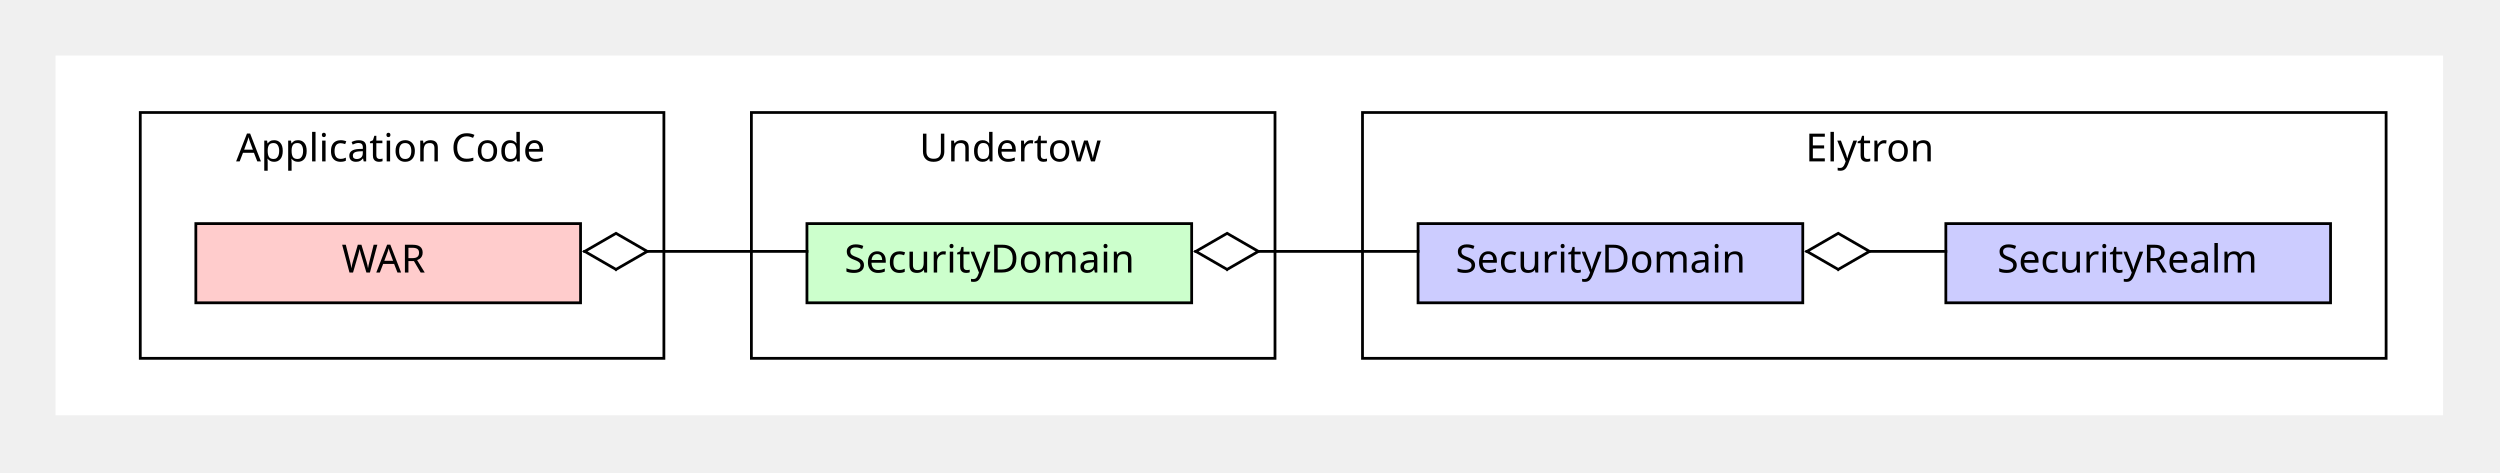
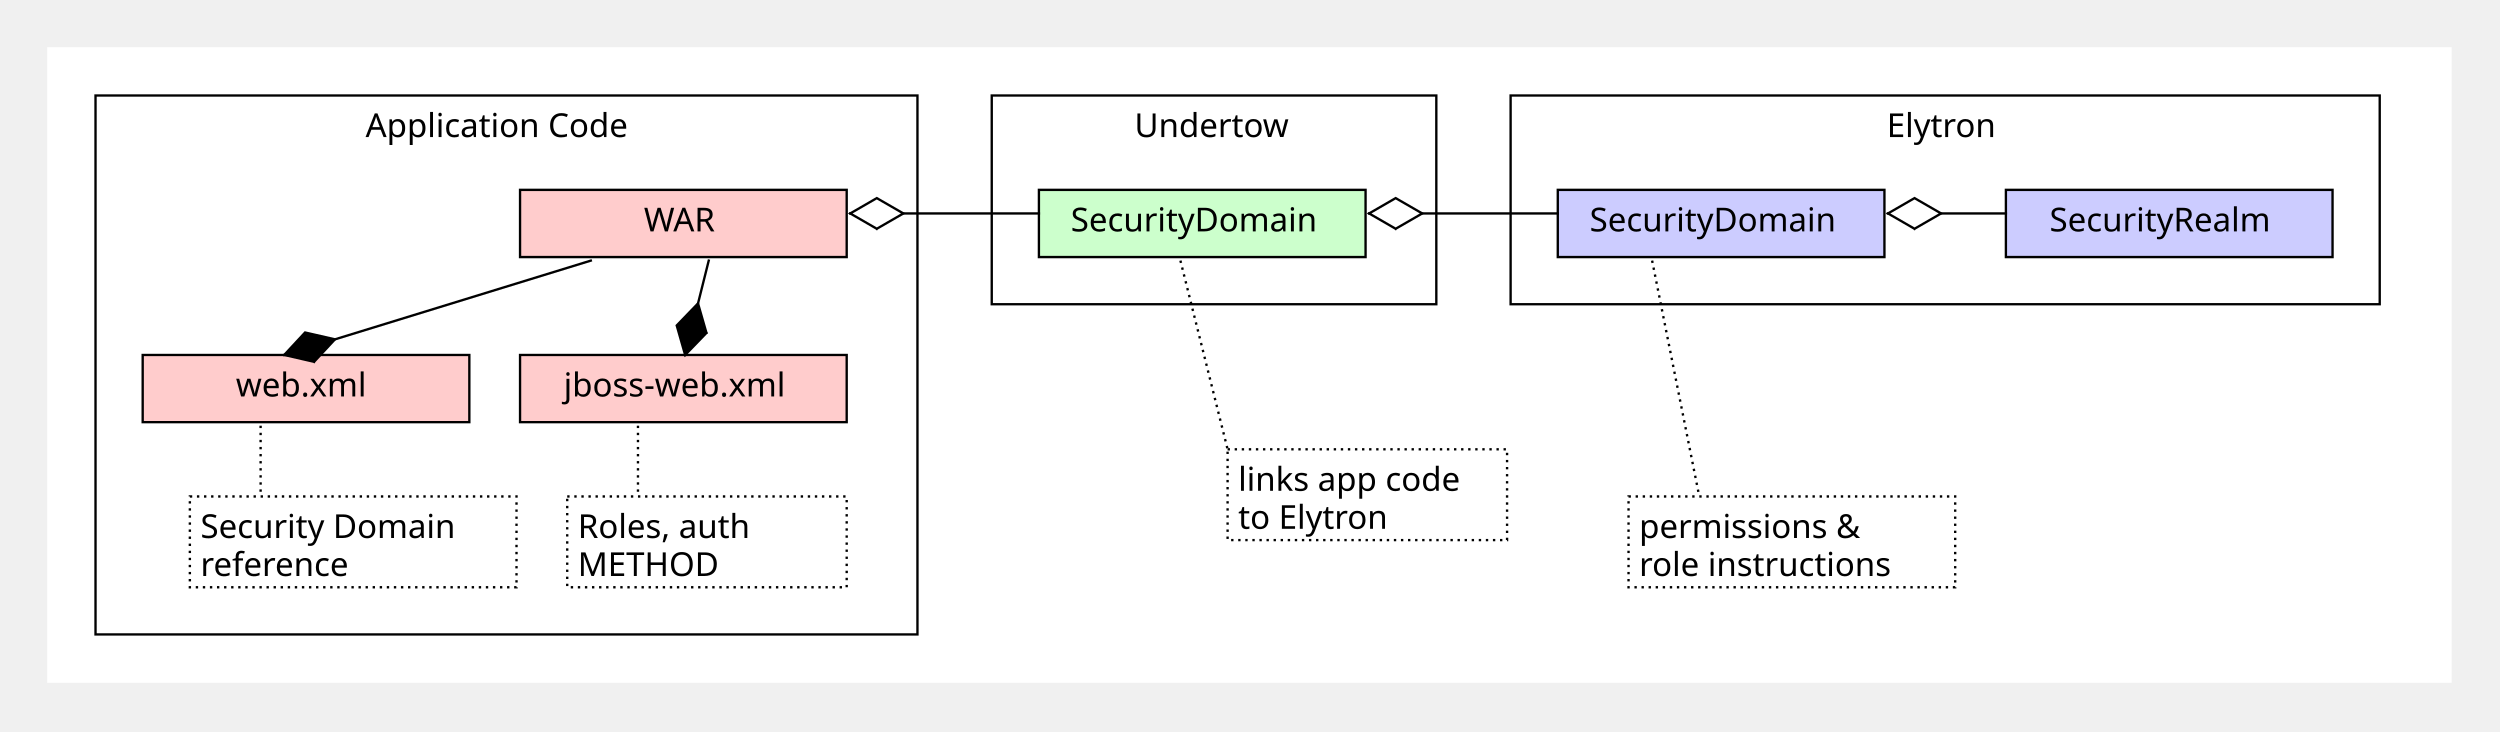
- <svg xmlns="http://www.w3.org/2000/svg" fill-opacity="1" color-rendering="auto" color-interpolation="auto" text-rendering="auto" stroke="black" stroke-linecap="square" width="900" stroke-miterlimit="10" shape-rendering="auto" stroke-opacity="1" fill="black" stroke-dasharray="none" font-weight="normal" stroke-width="1" viewBox="560 360 900 170" height="170" font-family="'Dialog'" font-style="normal" stroke-linejoin="miter" font-size="12px" stroke-dashoffset="0" image-rendering="auto">
+ <svg xmlns="http://www.w3.org/2000/svg" fill-opacity="1" color-rendering="auto" color-interpolation="auto" text-rendering="auto" stroke="black" stroke-linecap="square" width="1060" stroke-miterlimit="10" shape-rendering="auto" stroke-opacity="1" fill="black" stroke-dasharray="none" font-weight="normal" stroke-width="1" viewBox="370 470 1060 310" height="310" font-family="'Dialog'" font-style="normal" stroke-linejoin="miter" font-size="12px" stroke-dashoffset="0" image-rendering="auto">
  <defs id="genericDefs" />
  <g>
    <defs id="defs1">
      <clipPath clipPathUnits="userSpaceOnUse" id="clipPath1">
        <path d="M0 0 L2147483647 0 L2147483647 2147483647 L0 2147483647 L0 0 Z" />
      </clipPath>
      <clipPath clipPathUnits="userSpaceOnUse" id="clipPath2">
-         <path d="M0 0 L0 130 L860 130 L860 0 Z" />
+         <path d="M0 0 L0 270 L1020 270 L1020 0 Z" />
      </clipPath>
      <clipPath clipPathUnits="userSpaceOnUse" id="clipPath3">
+         <path d="M0 0 L0 40 L140 40 L140 0 Z" />
+       </clipPath>
+       <clipPath clipPathUnits="userSpaceOnUse" id="clipPath4">
+         <path d="M0 0 L0 40 L120 40 L120 0 Z" />
+       </clipPath>
+       <clipPath clipPathUnits="userSpaceOnUse" id="clipPath5">
        <path d="M0 0 L0 30 L140 30 L140 0 Z" />
      </clipPath>
-       <clipPath clipPathUnits="userSpaceOnUse" id="clipPath4">
+       <clipPath clipPathUnits="userSpaceOnUse" id="clipPath6">
        <path d="M0 0 L0 90 L190 90 L190 0 Z" />
      </clipPath>
-       <clipPath clipPathUnits="userSpaceOnUse" id="clipPath5">
+       <clipPath clipPathUnits="userSpaceOnUse" id="clipPath7">
+         <path d="M0 0 L0 230 L350 230 L350 0 Z" />
+       </clipPath>
+       <clipPath clipPathUnits="userSpaceOnUse" id="clipPath8">
        <path d="M0 0 L0 90 L370 90 L370 0 Z" />
      </clipPath>
-       <clipPath clipPathUnits="userSpaceOnUse" id="clipPath6">
+       <clipPath clipPathUnits="userSpaceOnUse" id="clipPath9">
+         <path d="M0 0 L0 60 L30 60 L30 0 Z" />
+       </clipPath>
+       <clipPath clipPathUnits="userSpaceOnUse" id="clipPath10">
+         <path d="M0 0 L0 70 L40 70 L40 0 Z" />
+       </clipPath>
+       <clipPath clipPathUnits="userSpaceOnUse" id="clipPath11">
+         <path d="M0 0 L0 130 L50 130 L50 0 Z" />
+       </clipPath>
+       <clipPath clipPathUnits="userSpaceOnUse" id="clipPath12">
+         <path d="M0 0 L0 110 L50 110 L50 0 Z" />
+       </clipPath>
+       <clipPath clipPathUnits="userSpaceOnUse" id="clipPath13">
+         <path d="M0 0 L0 70 L160 70 L160 0 Z" />
+       </clipPath>
+       <clipPath clipPathUnits="userSpaceOnUse" id="clipPath14">
        <path d="M0 0 L0 30 L110 30 L110 0 Z" />
      </clipPath>
-       <clipPath clipPathUnits="userSpaceOnUse" id="clipPath7">
+       <clipPath clipPathUnits="userSpaceOnUse" id="clipPath15">
        <path d="M0 0 L0 30 L80 30 L80 0 Z" />
      </clipPath>
    </defs>
-     <g fill="white" transform="translate(580,380)" stroke="white">
-       <rect x="0.5" width="858.5" height="128.5" y="0.5" clip-path="url(#clipPath2)" stroke="none" />
-       <rect fill="none" x="0.5" width="858.5" height="128.5" y="0.5" clip-path="url(#clipPath2)" />
+     <g fill="white" transform="translate(390,490)" stroke="white">
+       <rect x="0.5" width="1018.5" height="268.5" y="0.5" clip-path="url(#clipPath2)" stroke="none" />
+       <rect fill="none" x="0.5" width="1018.5" height="268.5" y="0.5" clip-path="url(#clipPath2)" />
    </g>
-     <g fill="rgb(255,0,0)" fill-opacity="0.2" transform="translate(630,440)" stroke-opacity="0.2" stroke="rgb(255,0,0)">
-       <rect x="0.5" width="138.5" height="28.5" y="0.5" clip-path="url(#clipPath3)" stroke="none" />
+     <g fill="rgb(255,255,255)" fill-opacity="0" transform="translate(450,680)" stroke-opacity="0" stroke="rgb(255,255,255)">
+       <rect x="0.5" width="138.5" height="38.5" y="0.5" clip-path="url(#clipPath3)" stroke="none" />
    </g>
-     <g transform="translate(630,440)">
-       <rect fill="none" x="0.5" width="138.5" height="28.5" y="0.5" clip-path="url(#clipPath3)" />
-       <text x="53" font-size="14px" y="18.109" clip-path="url(#clipPath3)" font-family="sans-serif" stroke="none" xml:space="preserve">WAR</text>
+     <g stroke-dasharray="1,2" stroke-miterlimit="5" transform="translate(450,680)" stroke-linecap="butt">
+       <rect fill="none" x="0.5" width="138.5" height="38.5" y="0.5" clip-path="url(#clipPath3)" />
+       <text x="5" font-size="14px" y="18.109" clip-path="url(#clipPath3)" font-family="sans-serif" stroke="none" xml:space="preserve">Security Domain</text>
+       <text x="5" font-size="14px" y="34.219" clip-path="url(#clipPath3)" font-family="sans-serif" stroke="none" xml:space="preserve">reference</text>
    </g>
-     <g fill="rgb(0,255,0)" fill-opacity="0.2" transform="translate(850,440)" stroke-opacity="0.2" stroke="rgb(0,255,0)">
-       <rect x="0.5" width="138.5" height="28.5" y="0.5" clip-path="url(#clipPath3)" stroke="none" />
+     <g fill="rgb(255,255,255)" fill-opacity="0" transform="translate(610,680)" stroke-opacity="0" stroke="rgb(255,255,255)">
+       <rect x="0.5" width="118.5" height="38.5" y="0.5" clip-path="url(#clipPath4)" stroke="none" />
    </g>
-     <g transform="translate(850,440)">
-       <rect fill="none" x="0.5" width="138.5" height="28.5" y="0.5" clip-path="url(#clipPath3)" />
-       <text x="14" font-size="14px" y="18.109" clip-path="url(#clipPath3)" font-family="sans-serif" stroke="none" xml:space="preserve">SecurityDomain</text>
+     <g stroke-dasharray="1,2" stroke-miterlimit="5" transform="translate(610,680)" stroke-linecap="butt">
+       <rect fill="none" x="0.5" width="118.5" height="38.5" y="0.5" clip-path="url(#clipPath4)" />
+       <text x="5" font-size="14px" y="18.109" clip-path="url(#clipPath4)" font-family="sans-serif" stroke="none" xml:space="preserve">Roles, auth</text>
+       <text x="5" font-size="14px" y="34.219" clip-path="url(#clipPath4)" font-family="sans-serif" stroke="none" xml:space="preserve">METHOD</text>
    </g>
-     <g fill="rgb(0,0,255)" fill-opacity="0.2" transform="translate(1070,440)" stroke-opacity="0.2" stroke="rgb(0,0,255)">
-       <rect x="0.5" width="138.5" height="28.5" y="0.5" clip-path="url(#clipPath3)" stroke="none" />
+     <g fill="rgb(255,255,255)" fill-opacity="0" transform="translate(1060,680)" stroke-opacity="0" stroke="rgb(255,255,255)">
+       <rect x="0.5" width="138.5" height="38.5" y="0.5" clip-path="url(#clipPath3)" stroke="none" />
    </g>
-     <g transform="translate(1070,440)">
-       <rect fill="none" x="0.5" width="138.5" height="28.5" y="0.5" clip-path="url(#clipPath3)" />
-       <text x="14" font-size="14px" y="18.109" clip-path="url(#clipPath3)" font-family="sans-serif" stroke="none" xml:space="preserve">SecurityDomain</text>
+     <g stroke-dasharray="1,2" stroke-miterlimit="5" transform="translate(1060,680)" stroke-linecap="butt">
+       <rect fill="none" x="0.5" width="138.5" height="38.5" y="0.5" clip-path="url(#clipPath3)" />
+       <text x="5" font-size="14px" y="18.109" clip-path="url(#clipPath3)" font-family="sans-serif" stroke="none" xml:space="preserve">permissions &amp;</text>
+       <text x="5" font-size="14px" y="34.219" clip-path="url(#clipPath3)" font-family="sans-serif" stroke="none" xml:space="preserve">role instructions</text>
    </g>
-     <g fill="rgb(0,0,255)" fill-opacity="0.2" transform="translate(1260,440)" stroke-opacity="0.2" stroke="rgb(0,0,255)">
-       <rect x="0.5" width="138.5" height="28.5" y="0.5" clip-path="url(#clipPath3)" stroke="none" />
+     <g fill="rgb(255,255,255)" fill-opacity="0" transform="translate(890,660)" stroke-opacity="0" stroke="rgb(255,255,255)">
+       <rect x="0.5" width="118.5" height="38.5" y="0.5" clip-path="url(#clipPath4)" stroke="none" />
    </g>
-     <g transform="translate(1260,440)">
-       <rect fill="none" x="0.5" width="138.5" height="28.5" y="0.5" clip-path="url(#clipPath3)" />
-       <text x="19" font-size="14px" y="18.109" clip-path="url(#clipPath3)" font-family="sans-serif" stroke="none" xml:space="preserve">SecurityRealm</text>
+     <g stroke-dasharray="1,2" stroke-miterlimit="5" transform="translate(890,660)" stroke-linecap="butt">
+       <rect fill="none" x="0.5" width="118.5" height="38.5" y="0.5" clip-path="url(#clipPath4)" />
+       <text x="5" font-size="14px" y="18.109" clip-path="url(#clipPath4)" font-family="sans-serif" stroke="none" xml:space="preserve">links app code</text>
+       <text x="5" font-size="14px" y="34.219" clip-path="url(#clipPath4)" font-family="sans-serif" stroke="none" xml:space="preserve">to Elytron</text>
    </g>
-     <g fill="rgb(255,255,255)" fill-opacity="0" transform="translate(830,400)" stroke-opacity="0" stroke="rgb(255,255,255)">
-       <rect x="0.5" width="188.5" height="88.5" y="0.5" clip-path="url(#clipPath4)" stroke="none" />
+     <g fill="rgb(255,0,0)" fill-opacity="0.2" transform="translate(590,620)" stroke-opacity="0.2" stroke="rgb(255,0,0)">
+       <rect x="0.5" width="138.5" height="28.5" y="0.5" clip-path="url(#clipPath5)" stroke="none" />
    </g>
-     <g transform="translate(830,400)">
-       <rect fill="none" x="0.5" width="188.5" height="88.5" y="0.5" clip-path="url(#clipPath4)" />
-       <text x="61" font-size="14px" y="18.109" clip-path="url(#clipPath4)" font-family="sans-serif" stroke="none" xml:space="preserve">Undertow</text>
+     <g transform="translate(590,620)">
+       <rect fill="none" x="0.5" width="138.5" height="28.5" y="0.5" clip-path="url(#clipPath5)" />
+       <text x="19" font-size="14px" y="18.109" clip-path="url(#clipPath5)" font-family="sans-serif" stroke="none" xml:space="preserve">jboss-web.xml</text>
    </g>
-     <g fill="rgb(255,255,255)" fill-opacity="0" transform="translate(610,400)" stroke-opacity="0" stroke="rgb(255,255,255)">
-       <rect x="0.5" width="188.5" height="88.5" y="0.5" clip-path="url(#clipPath4)" stroke="none" />
+     <g fill="rgb(255,0,0)" fill-opacity="0.2" transform="translate(430,620)" stroke-opacity="0.2" stroke="rgb(255,0,0)">
+       <rect x="0.5" width="138.5" height="28.5" y="0.5" clip-path="url(#clipPath5)" stroke="none" />
    </g>
-     <g transform="translate(610,400)">
-       <rect fill="none" x="0.5" width="188.5" height="88.5" y="0.5" clip-path="url(#clipPath4)" />
-       <text x="35" font-size="14px" y="18.109" clip-path="url(#clipPath4)" font-family="sans-serif" stroke="none" xml:space="preserve">Application Code</text>
+     <g transform="translate(430,620)">
+       <rect fill="none" x="0.5" width="138.5" height="28.5" y="0.5" clip-path="url(#clipPath5)" />
+       <text x="40" font-size="14px" y="18.109" clip-path="url(#clipPath5)" font-family="sans-serif" stroke="none" xml:space="preserve">web.xml</text>
    </g>
-     <g fill="rgb(255,255,255)" fill-opacity="0" transform="translate(1050,400)" stroke-opacity="0" stroke="rgb(255,255,255)">
-       <rect x="0.5" width="368.5" height="88.5" y="0.5" clip-path="url(#clipPath5)" stroke="none" />
+     <g fill="rgb(255,0,0)" fill-opacity="0.2" transform="translate(590,550)" stroke-opacity="0.2" stroke="rgb(255,0,0)">
+       <rect x="0.5" width="138.5" height="28.5" y="0.5" clip-path="url(#clipPath5)" stroke="none" />
    </g>
-     <g transform="translate(1050,400)">
-       <rect fill="none" x="0.5" width="368.5" height="88.5" y="0.5" clip-path="url(#clipPath5)" />
-       <text x="160" font-size="14px" y="18.109" clip-path="url(#clipPath5)" font-family="sans-serif" stroke="none" xml:space="preserve">Elytron</text>
+     <g transform="translate(590,550)">
+       <rect fill="none" x="0.5" width="138.5" height="28.5" y="0.5" clip-path="url(#clipPath5)" />
+       <text x="53" font-size="14px" y="18.109" clip-path="url(#clipPath5)" font-family="sans-serif" stroke="none" xml:space="preserve">WAR</text>
    </g>
-     <g transform="translate(760,440)">
-       <path fill="none" d="M10.5 10.5 L90.5 10.5" clip-path="url(#clipPath6)" />
-       <path fill="white" d="M21.758 17 L10.5 10.5 L21.758 4 L33.017 10.5 L21.758 17" clip-path="url(#clipPath6)" stroke="none" />
-       <path fill="none" d="M21.758 17 L10.5 10.5 L21.758 4 L33.017 10.5 L21.758 17" clip-path="url(#clipPath6)" />
+     <g fill="rgb(0,255,0)" fill-opacity="0.2" transform="translate(810,550)" stroke-opacity="0.2" stroke="rgb(0,255,0)">
+       <rect x="0.5" width="138.5" height="28.5" y="0.5" clip-path="url(#clipPath5)" stroke="none" />
    </g>
-     <g transform="translate(980,440)">
-       <path fill="none" d="M10.5 10.5 L90.5 10.5" clip-path="url(#clipPath6)" />
-       <path fill="white" d="M21.758 17 L10.5 10.5 L21.758 4 L33.017 10.5 L21.758 17" clip-path="url(#clipPath6)" stroke="none" />
-       <path fill="none" d="M21.758 17 L10.5 10.5 L21.758 4 L33.017 10.5 L21.758 17" clip-path="url(#clipPath6)" />
+     <g transform="translate(810,550)">
+       <rect fill="none" x="0.5" width="138.5" height="28.5" y="0.5" clip-path="url(#clipPath5)" />
+       <text x="14" font-size="14px" y="18.109" clip-path="url(#clipPath5)" font-family="sans-serif" stroke="none" xml:space="preserve">SecurityDomain</text>
    </g>
-     <g transform="translate(1200,440)">
-       <path fill="none" d="M10.5 10.5 L60.5 10.5" clip-path="url(#clipPath7)" />
-       <path fill="white" d="M21.758 17 L10.5 10.5 L21.758 4 L33.017 10.5 L21.758 17" clip-path="url(#clipPath7)" stroke="none" />
-       <path fill="none" d="M21.758 17 L10.5 10.5 L21.758 4 L33.017 10.5 L21.758 17" clip-path="url(#clipPath7)" />
+     <g fill="rgb(0,0,255)" fill-opacity="0.2" transform="translate(1030,550)" stroke-opacity="0.2" stroke="rgb(0,0,255)">
+       <rect x="0.5" width="138.5" height="28.5" y="0.5" clip-path="url(#clipPath5)" stroke="none" />
+     </g>
+     <g transform="translate(1030,550)">
+       <rect fill="none" x="0.5" width="138.5" height="28.5" y="0.5" clip-path="url(#clipPath5)" />
+       <text x="14" font-size="14px" y="18.109" clip-path="url(#clipPath5)" font-family="sans-serif" stroke="none" xml:space="preserve">SecurityDomain</text>
+     </g>
+     <g fill="rgb(0,0,255)" fill-opacity="0.2" transform="translate(1220,550)" stroke-opacity="0.2" stroke="rgb(0,0,255)">
+       <rect x="0.5" width="138.5" height="28.5" y="0.5" clip-path="url(#clipPath5)" stroke="none" />
+     </g>
+     <g transform="translate(1220,550)">
+       <rect fill="none" x="0.5" width="138.5" height="28.5" y="0.5" clip-path="url(#clipPath5)" />
+       <text x="19" font-size="14px" y="18.109" clip-path="url(#clipPath5)" font-family="sans-serif" stroke="none" xml:space="preserve">SecurityRealm</text>
+     </g>
+     <g fill="rgb(255,255,255)" fill-opacity="0" transform="translate(790,510)" stroke-opacity="0" stroke="rgb(255,255,255)">
+       <rect x="0.5" width="188.5" height="88.5" y="0.5" clip-path="url(#clipPath6)" stroke="none" />
+     </g>
+     <g transform="translate(790,510)">
+       <rect fill="none" x="0.5" width="188.5" height="88.5" y="0.5" clip-path="url(#clipPath6)" />
+       <text x="61" font-size="14px" y="18.109" clip-path="url(#clipPath6)" font-family="sans-serif" stroke="none" xml:space="preserve">Undertow</text>
+     </g>
+     <g fill="rgb(255,255,255)" fill-opacity="0" transform="translate(410,510)" stroke-opacity="0" stroke="rgb(255,255,255)">
+       <rect x="0.5" width="348.5" height="228.5" y="0.5" clip-path="url(#clipPath7)" stroke="none" />
+     </g>
+     <g transform="translate(410,510)">
+       <rect fill="none" x="0.5" width="348.5" height="228.5" y="0.5" clip-path="url(#clipPath7)" />
+       <text x="115" font-size="14px" y="18.109" clip-path="url(#clipPath7)" font-family="sans-serif" stroke="none" xml:space="preserve">Application Code</text>
+     </g>
+     <g fill="rgb(255,255,255)" fill-opacity="0" transform="translate(1010,510)" stroke-opacity="0" stroke="rgb(255,255,255)">
+       <rect x="0.5" width="368.5" height="88.5" y="0.5" clip-path="url(#clipPath8)" stroke="none" />
+     </g>
+     <g transform="translate(1010,510)">
+       <rect fill="none" x="0.5" width="368.5" height="88.5" y="0.5" clip-path="url(#clipPath8)" />
+       <text x="160" font-size="14px" y="18.109" clip-path="url(#clipPath8)" font-family="sans-serif" stroke="none" xml:space="preserve">Elytron</text>
+     </g>
+     <g stroke-dasharray="1,2" stroke-miterlimit="5" transform="translate(470,640)" stroke-linecap="butt">
+       <path fill="none" d="M10.5 10.5 L10.5 40.5" clip-path="url(#clipPath9)" />
+     </g>
+     <g stroke-dasharray="1,2" stroke-miterlimit="5" transform="translate(630,640)" stroke-linecap="butt">
+       <path fill="none" d="M10.5 10.5 L10.5 40.5" clip-path="url(#clipPath9)" />
+     </g>
+     <g transform="translate(650,570)">
+       <path fill="none" d="M10.5 50.5 L20.5 10.5" clip-path="url(#clipPath10)" />
+       <path d="M19.537 41.154 L10.5 50.5 L6.925 38.001 L15.961 28.656 L19.537 41.154" clip-path="url(#clipPath10)" stroke="none" />
+       <path fill="none" d="M19.537 41.154 L10.5 50.5 L6.925 38.001 L15.961 28.656 L19.537 41.154" clip-path="url(#clipPath10)" />
+     </g>
+     <g stroke-dasharray="1,2" stroke-miterlimit="5" transform="translate(1060,570)" stroke-linecap="butt">
+       <path fill="none" d="M10.5 10.5 L30.5 110.5" clip-path="url(#clipPath11)" />
+     </g>
+     <g stroke-dasharray="1,2" stroke-miterlimit="5" transform="translate(860,570)" stroke-linecap="butt">
+       <path fill="none" d="M10.5 10.5 L30.5 90.5" clip-path="url(#clipPath12)" />
+     </g>
+     <g transform="translate(480,570)">
+       <path fill="none" d="M10.5 50.5 L140.5 10.5" clip-path="url(#clipPath13)" />
+       <path d="M23.172 53.402 L10.5 50.5 L19.349 40.977 L32.021 43.878 L23.172 53.402" clip-path="url(#clipPath13)" stroke="none" />
+       <path fill="none" d="M23.172 53.402 L10.5 50.5 L19.349 40.977 L32.021 43.878 L23.172 53.402" clip-path="url(#clipPath13)" />
+     </g>
+     <g transform="translate(720,550)">
+       <path fill="none" d="M10.5 10.5 L90.5 10.5" clip-path="url(#clipPath14)" />
+       <path fill="white" d="M21.758 17 L10.5 10.5 L21.758 4 L33.017 10.5 L21.758 17" clip-path="url(#clipPath14)" stroke="none" />
+       <path fill="none" d="M21.758 17 L10.5 10.5 L21.758 4 L33.017 10.5 L21.758 17" clip-path="url(#clipPath14)" />
+     </g>
+     <g transform="translate(940,550)">
+       <path fill="none" d="M10.5 10.5 L90.5 10.5" clip-path="url(#clipPath14)" />
+       <path fill="white" d="M21.758 17 L10.5 10.5 L21.758 4 L33.017 10.5 L21.758 17" clip-path="url(#clipPath14)" stroke="none" />
+       <path fill="none" d="M21.758 17 L10.5 10.5 L21.758 4 L33.017 10.5 L21.758 17" clip-path="url(#clipPath14)" />
+     </g>
+     <g transform="translate(1160,550)">
+       <path fill="none" d="M10.5 10.5 L60.5 10.5" clip-path="url(#clipPath15)" />
+       <path fill="white" d="M21.758 17 L10.5 10.5 L21.758 4 L33.017 10.5 L21.758 17" clip-path="url(#clipPath15)" stroke="none" />
+       <path fill="none" d="M21.758 17 L10.5 10.5 L21.758 4 L33.017 10.5 L21.758 17" clip-path="url(#clipPath15)" />
    </g>
  </g>
</svg>
